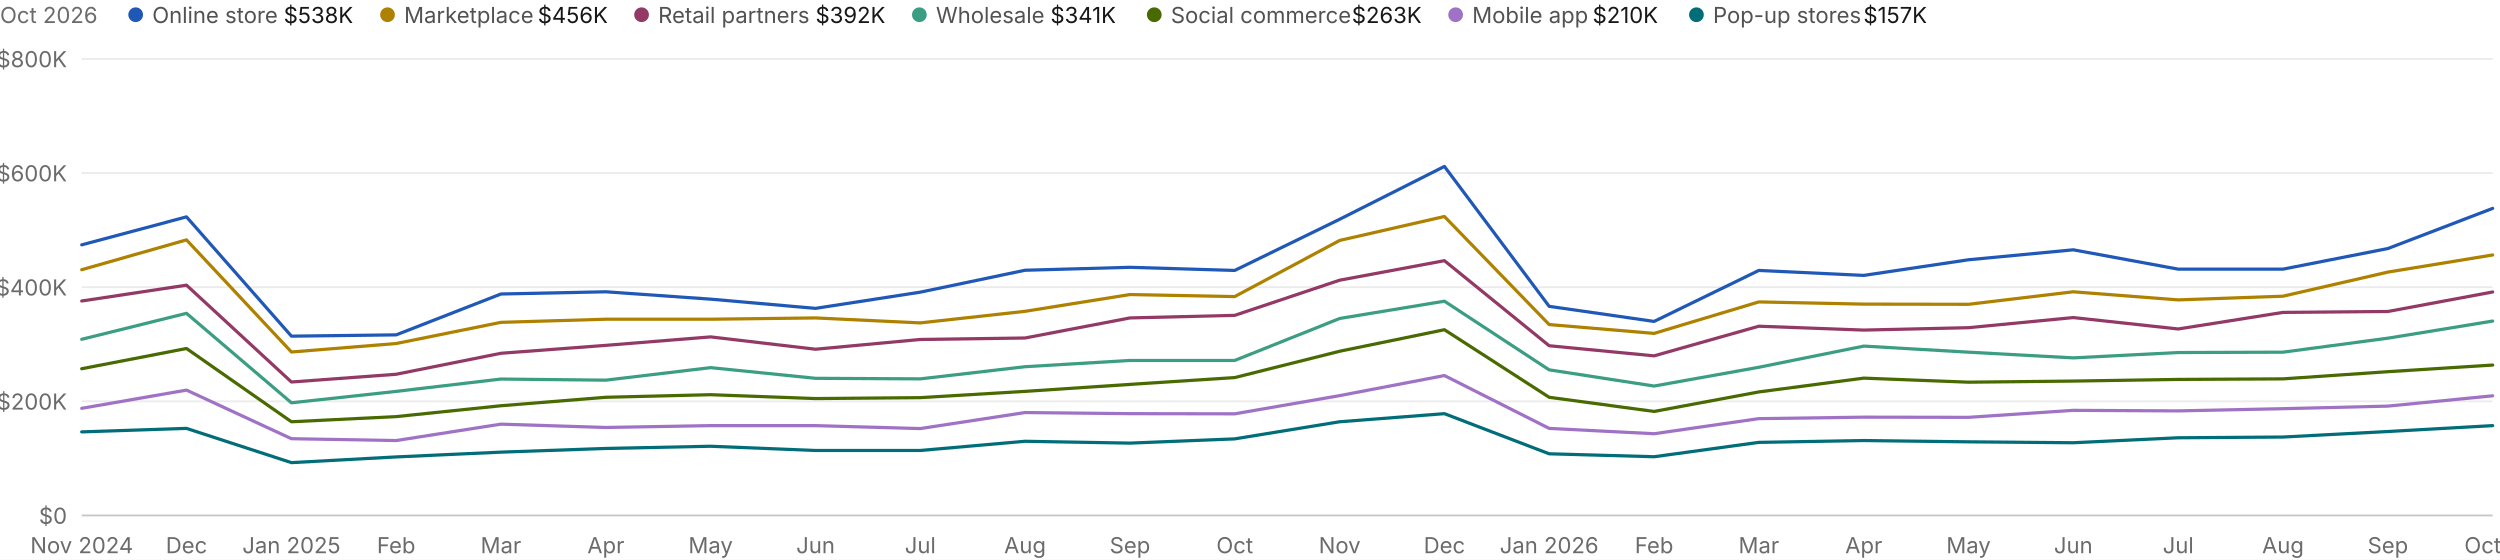
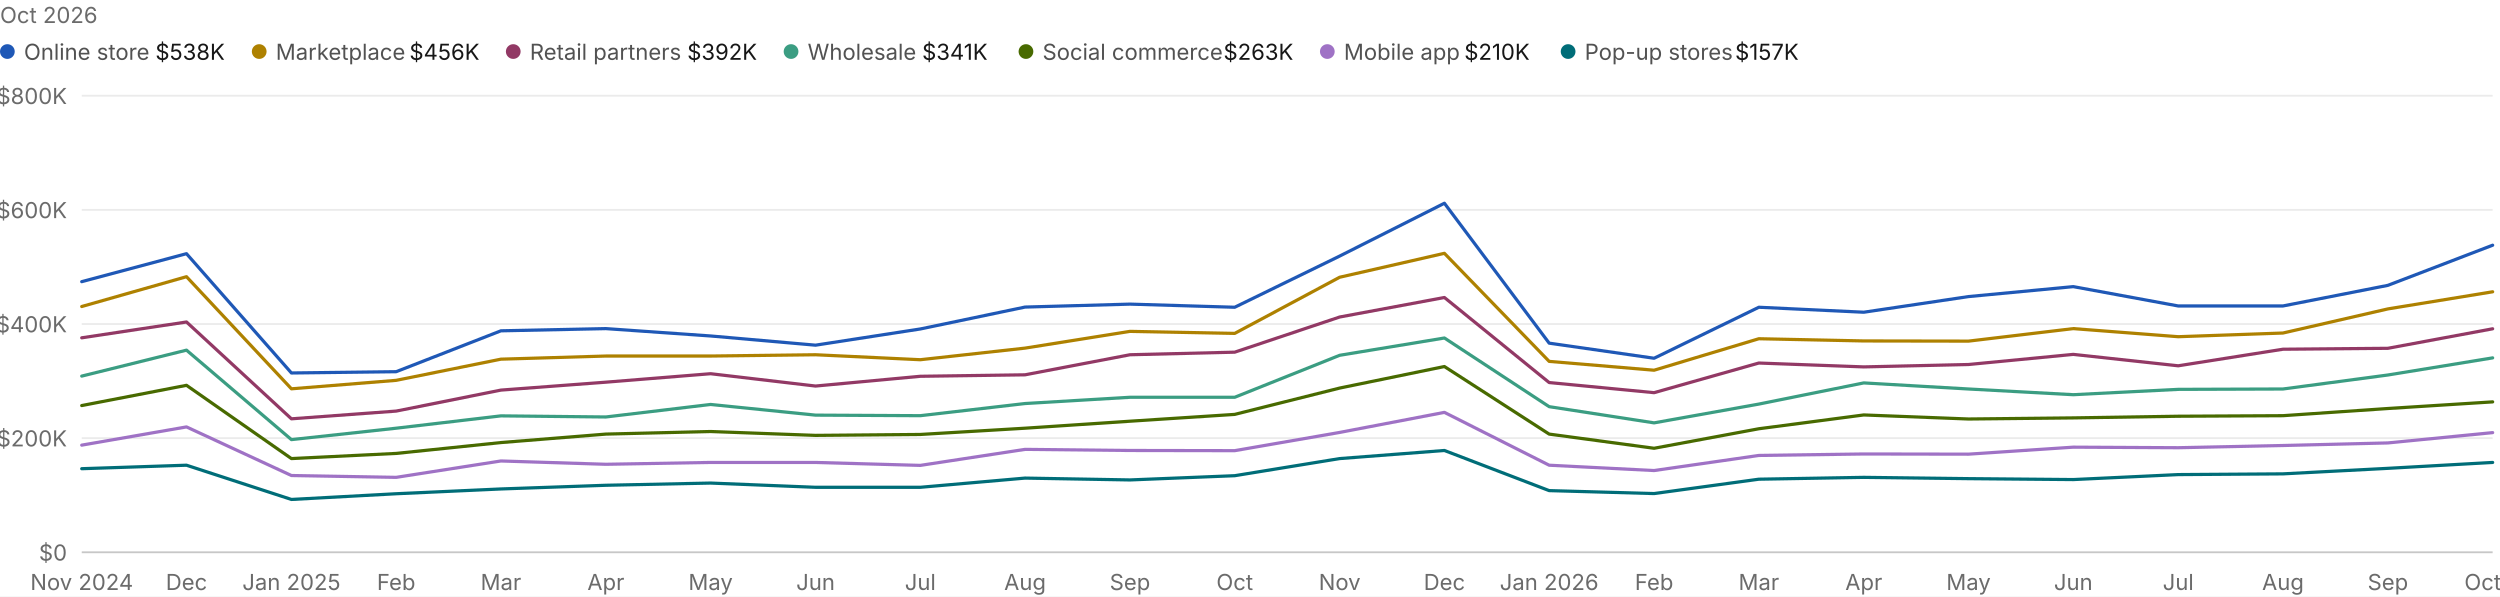
- <svg xmlns="http://www.w3.org/2000/svg" font-family="IBM Plex Sans, system-ui, -apple-system, &quot;Segoe UI&quot;, sans-serif" width="1358" height="304" viewBox="0 0 1358 304" role="img" aria-label="Revenue by channel" data-hm-kind="line" data-hm-x="44.4,1354,24" data-hm-y="0,800000,280,32" data-hm-plot="44.4,32,1354,280" data-hm-readout="1">
-   <rect width="1358" height="304" fill="#ffffff" />
+ <svg xmlns="http://www.w3.org/2000/svg" font-family="IBM Plex Sans, system-ui, -apple-system, &quot;Segoe UI&quot;, sans-serif" width="1358" height="324" viewBox="0 0 1358 324" role="img" aria-label="Revenue by channel" data-hm-kind="line" data-hm-x="44.4,1354,24" data-hm-y="0,800000,300,52" data-hm-plot="44.4,52,1354,300" data-hm-readout="1">
+   <rect width="1358" height="324" fill="#ffffff" />
  <g class="hm-readout">
    <text x="0" y="12.5" font-size="12" class="hm-rh" fill="#6b6b6b">Oct 2026</text>
-     <circle cx="73.7" cy="8" r="4" fill="#1f58b6" />
-     <text x="82.7" y="12.5" font-size="12" fill="#525252">Online store</text>
-     <text x="154.1" y="12.5" font-size="12" class="hm-rv hm-rv-0" fill="#171717">$538K</text>
-     <circle cx="210.5" cy="8" r="4" fill="#ae8100" />
-     <text x="219.5" y="12.5" font-size="12" fill="#525252">Marketplace</text>
-     <text x="292.1" y="12.5" font-size="12" class="hm-rv hm-rv-1" fill="#171717">$456K</text>
-     <circle cx="348.5" cy="8" r="4" fill="#923965" />
-     <text x="357.5" y="12.5" font-size="12" fill="#525252">Retail partners</text>
-     <text x="443" y="12.5" font-size="12" class="hm-rv hm-rv-2" fill="#171717">$392K</text>
-     <circle cx="499.4" cy="8" r="4" fill="#3b9d82" />
-     <text x="508.4" y="12.5" font-size="12" fill="#525252">Wholesale</text>
-     <text x="570.6" y="12.5" font-size="12" class="hm-rv hm-rv-3" fill="#171717">$341K</text>
-     <circle cx="627" cy="8" r="4" fill="#486a00" />
-     <text x="636" y="12.5" font-size="12" fill="#525252">Social commerce</text>
-     <text x="734.3" y="12.5" font-size="12" class="hm-rv hm-rv-4" fill="#171717">$263K</text>
-     <circle cx="790.7" cy="8" r="4" fill="#9f72c5" />
-     <text x="799.7" y="12.5" font-size="12" fill="#525252">Mobile app</text>
-     <text x="865.1" y="12.5" font-size="12" class="hm-rv hm-rv-5" fill="#171717">$210K</text>
-     <circle cx="921.5" cy="8" r="4" fill="#006d78" />
-     <text x="930.5" y="12.5" font-size="12" fill="#525252">Pop-up stores</text>
-     <text x="1012.2" y="12.5" font-size="12" class="hm-rv hm-rv-6" fill="#171717">$157K</text>
+     <circle cx="4" cy="28" r="4" fill="#1f58b6" />
+     <text x="13" y="32.5" font-size="12" fill="#525252">Online store</text>
+     <text x="84.4" y="32.5" font-size="12" class="hm-rv hm-rv-0" fill="#171717">$538K</text>
+     <circle cx="140.8" cy="28" r="4" fill="#ae8100" />
+     <text x="149.8" y="32.5" font-size="12" fill="#525252">Marketplace</text>
+     <text x="222.4" y="32.5" font-size="12" class="hm-rv hm-rv-1" fill="#171717">$456K</text>
+     <circle cx="278.8" cy="28" r="4" fill="#923965" />
+     <text x="287.8" y="32.5" font-size="12" fill="#525252">Retail partners</text>
+     <text x="373.3" y="32.5" font-size="12" class="hm-rv hm-rv-2" fill="#171717">$392K</text>
+     <circle cx="429.7" cy="28" r="4" fill="#3b9d82" />
+     <text x="438.7" y="32.5" font-size="12" fill="#525252">Wholesale</text>
+     <text x="500.9" y="32.5" font-size="12" class="hm-rv hm-rv-3" fill="#171717">$341K</text>
+     <circle cx="557.3" cy="28" r="4" fill="#486a00" />
+     <text x="566.3" y="32.5" font-size="12" fill="#525252">Social commerce</text>
+     <text x="664.6" y="32.5" font-size="12" class="hm-rv hm-rv-4" fill="#171717">$263K</text>
+     <circle cx="721" cy="28" r="4" fill="#9f72c5" />
+     <text x="730" y="32.5" font-size="12" fill="#525252">Mobile app</text>
+     <text x="795.4" y="32.5" font-size="12" class="hm-rv hm-rv-5" fill="#171717">$210K</text>
+     <circle cx="851.8" cy="28" r="4" fill="#006d78" />
+     <text x="860.8" y="32.5" font-size="12" fill="#525252">Pop-up stores</text>
+     <text x="942.5" y="32.5" font-size="12" class="hm-rv hm-rv-6" fill="#171717">$157K</text>
  </g>
-   <line x1="44.4" y1="280" x2="1354" y2="280" stroke="#c7c7c7" />
-   <text x="36.4" y="284.5" font-size="12" text-anchor="end" fill="#6b6b6b">$0</text>
-   <line x1="44.4" y1="218" x2="1354" y2="218" stroke="#ebebeb" />
-   <text x="36.4" y="222.5" font-size="12" text-anchor="end" fill="#6b6b6b">$200K</text>
-   <line x1="44.4" y1="156" x2="1354" y2="156" stroke="#ebebeb" />
-   <text x="36.4" y="160.5" font-size="12" text-anchor="end" fill="#6b6b6b">$400K</text>
-   <line x1="44.4" y1="94" x2="1354" y2="94" stroke="#ebebeb" />
-   <text x="36.4" y="98.5" font-size="12" text-anchor="end" fill="#6b6b6b">$600K</text>
-   <line x1="44.4" y1="32" x2="1354" y2="32" stroke="#ebebeb" />
-   <text x="36.4" y="36.5" font-size="12" text-anchor="end" fill="#6b6b6b">$800K</text>
-   <path d="M44.4,234.6L101.3,232.7L158.3,251.3L215.2,248.2L272.1,245.6L329.1,243.6L386,242.4L443,244.7L499.9,244.7L556.8,239.7L613.8,240.7L670.7,238.4L727.7,229.1L784.6,224.7L841.5,246.5L898.5,248.1L955.4,240.3L1012.4,239.3L1069.3,240L1126.2,240.5L1183.2,237.8L1240.1,237.4L1297.1,234.4L1354,231.2" fill="none" stroke="#006d78" stroke-width="1.75" stroke-linejoin="round" stroke-linecap="round" />
-   <path d="M44.4,221.8L101.3,211.9L158.3,238.3L215.2,239.3L272.1,230.4L329.1,232.2L386,231.2L443,231.2L499.9,232.8L556.8,224.1L613.8,224.7L670.7,224.8L727.7,214.9L784.6,204L841.5,232.7L898.5,235.6L955.4,227.4L1012.4,226.6L1069.3,226.7L1126.2,222.9L1183.2,223.2L1240.1,222L1297.1,220.6L1354,215" fill="none" stroke="#9f72c5" stroke-width="1.75" stroke-linejoin="round" stroke-linecap="round" />
-   <path d="M44.4,200.3L101.3,189.3L158.3,229.1L215.2,226.3L272.1,220.4L329.1,215.8L386,214.4L443,216.5L499.9,216L556.8,212.6L613.8,208.8L670.7,205.1L727.7,190.8L784.6,179.1L841.5,215.8L898.5,223.5L955.4,212.9L1012.4,205.4L1069.3,207.6L1126.2,207L1183.2,206.1L1240.1,205.8L1297.1,201.9L1354,198.3" fill="none" stroke="#486a00" stroke-width="1.75" stroke-linejoin="round" stroke-linecap="round" />
-   <path d="M44.4,184.3L101.3,170.2L158.3,218.8L215.2,212.6L272.1,205.9L329.1,206.5L386,199.7L443,205.5L499.9,205.8L556.8,199.2L613.8,195.8L670.7,195.8L727.7,173L784.6,163.6L841.5,200.9L898.5,209.7L955.4,199.5L1012.4,188L1069.3,191.3L1126.2,194.4L1183.2,191.5L1240.1,191.3L1297.1,183.7L1354,174.4" fill="none" stroke="#3b9d82" stroke-width="1.75" stroke-linejoin="round" stroke-linecap="round" />
-   <path d="M44.4,163.5L101.3,154.9L158.3,207.5L215.2,203.3L272.1,191.9L329.1,187.6L386,183L443,189.7L499.9,184.4L556.8,183.6L613.8,172.7L670.7,171.3L727.7,152.2L784.6,141.6L841.5,187.8L898.5,193.3L955.4,177.2L1012.4,179.3L1069.3,178L1126.2,172.5L1183.2,178.7L1240.1,169.7L1297.1,169.2L1354,158.6" fill="none" stroke="#923965" stroke-width="1.75" stroke-linejoin="round" stroke-linecap="round" />
-   <path d="M44.4,146.5L101.3,130.3L158.3,191.2L215.2,186.6L272.1,175.1L329.1,173.4L386,173.4L443,172.7L499.9,175.4L556.8,169.1L613.8,160L670.7,161.1L727.7,130.6L784.6,117.6L841.5,176.3L898.5,181.1L955.4,164L1012.4,165.2L1069.3,165.3L1126.2,158.5L1183.2,162.9L1240.1,160.9L1297.1,147.8L1354,138.5" fill="none" stroke="#ae8100" stroke-width="1.75" stroke-linejoin="round" stroke-linecap="round" />
-   <path d="M44.4,133L101.3,117.8L158.3,182.6L215.2,181.9L272.1,159.7L329.1,158.5L386,162.5L443,167.5L499.9,158.7L556.8,146.8L613.8,145.2L670.7,146.9L727.7,119.1L784.6,90.4L841.5,166.4L898.5,174.6L955.4,146.9L1012.4,149.6L1069.3,141.1L1126.2,135.7L1183.2,146.2L1240.1,146.2L1297.1,135L1354,113.2" fill="none" stroke="#1f58b6" stroke-width="1.75" stroke-linejoin="round" stroke-linecap="round" />
-   <text x="44.4" y="300.5" font-size="12" text-anchor="middle" fill="#6b6b6b">Nov 2024</text>
-   <text x="101.3" y="300.5" font-size="12" text-anchor="middle" fill="#6b6b6b">Dec</text>
-   <text x="158.3" y="300.5" font-size="12" text-anchor="middle" fill="#6b6b6b">Jan 2025</text>
-   <text x="215.2" y="300.5" font-size="12" text-anchor="middle" fill="#6b6b6b">Feb</text>
-   <text x="272.1" y="300.5" font-size="12" text-anchor="middle" fill="#6b6b6b">Mar</text>
-   <text x="329.1" y="300.5" font-size="12" text-anchor="middle" fill="#6b6b6b">Apr</text>
-   <text x="386" y="300.5" font-size="12" text-anchor="middle" fill="#6b6b6b">May</text>
-   <text x="443" y="300.5" font-size="12" text-anchor="middle" fill="#6b6b6b">Jun</text>
-   <text x="499.9" y="300.5" font-size="12" text-anchor="middle" fill="#6b6b6b">Jul</text>
-   <text x="556.8" y="300.5" font-size="12" text-anchor="middle" fill="#6b6b6b">Aug</text>
-   <text x="613.8" y="300.5" font-size="12" text-anchor="middle" fill="#6b6b6b">Sep</text>
-   <text x="670.7" y="300.5" font-size="12" text-anchor="middle" fill="#6b6b6b">Oct</text>
-   <text x="727.7" y="300.5" font-size="12" text-anchor="middle" fill="#6b6b6b">Nov</text>
-   <text x="784.6" y="300.5" font-size="12" text-anchor="middle" fill="#6b6b6b">Dec</text>
-   <text x="841.5" y="300.5" font-size="12" text-anchor="middle" fill="#6b6b6b">Jan 2026</text>
-   <text x="898.5" y="300.5" font-size="12" text-anchor="middle" fill="#6b6b6b">Feb</text>
-   <text x="955.4" y="300.5" font-size="12" text-anchor="middle" fill="#6b6b6b">Mar</text>
-   <text x="1012.4" y="300.5" font-size="12" text-anchor="middle" fill="#6b6b6b">Apr</text>
-   <text x="1069.3" y="300.5" font-size="12" text-anchor="middle" fill="#6b6b6b">May</text>
-   <text x="1126.2" y="300.5" font-size="12" text-anchor="middle" fill="#6b6b6b">Jun</text>
-   <text x="1183.2" y="300.5" font-size="12" text-anchor="middle" fill="#6b6b6b">Jul</text>
-   <text x="1240.1" y="300.5" font-size="12" text-anchor="middle" fill="#6b6b6b">Aug</text>
-   <text x="1297.1" y="300.5" font-size="12" text-anchor="middle" fill="#6b6b6b">Sep</text>
-   <text x="1348.6" y="300.5" font-size="12" text-anchor="middle" fill="#6b6b6b">Oct</text>
+   <line x1="44.4" y1="300" x2="1354" y2="300" stroke="#c7c7c7" />
+   <text x="36.4" y="304.5" font-size="12" text-anchor="end" fill="#6b6b6b">$0</text>
+   <line x1="44.4" y1="238" x2="1354" y2="238" stroke="#ebebeb" />
+   <text x="36.4" y="242.5" font-size="12" text-anchor="end" fill="#6b6b6b">$200K</text>
+   <line x1="44.4" y1="176" x2="1354" y2="176" stroke="#ebebeb" />
+   <text x="36.4" y="180.5" font-size="12" text-anchor="end" fill="#6b6b6b">$400K</text>
+   <line x1="44.4" y1="114" x2="1354" y2="114" stroke="#ebebeb" />
+   <text x="36.4" y="118.5" font-size="12" text-anchor="end" fill="#6b6b6b">$600K</text>
+   <line x1="44.4" y1="52" x2="1354" y2="52" stroke="#ebebeb" />
+   <text x="36.4" y="56.5" font-size="12" text-anchor="end" fill="#6b6b6b">$800K</text>
+   <path d="M44.4,254.6L101.3,252.7L158.3,271.3L215.2,268.2L272.1,265.6L329.1,263.6L386,262.4L443,264.7L499.9,264.7L556.8,259.7L613.8,260.7L670.7,258.4L727.7,249.1L784.6,244.7L841.5,266.5L898.5,268.1L955.4,260.3L1012.4,259.3L1069.3,260L1126.2,260.5L1183.2,257.8L1240.1,257.4L1297.1,254.4L1354,251.2" fill="none" stroke="#006d78" stroke-width="1.75" stroke-linejoin="round" stroke-linecap="round" />
+   <path d="M44.4,241.8L101.3,231.9L158.3,258.3L215.2,259.3L272.1,250.4L329.1,252.2L386,251.2L443,251.2L499.9,252.8L556.8,244.1L613.8,244.7L670.7,244.8L727.7,234.9L784.6,224L841.5,252.7L898.5,255.6L955.4,247.4L1012.4,246.6L1069.3,246.7L1126.2,242.9L1183.2,243.2L1240.1,242L1297.1,240.6L1354,235" fill="none" stroke="#9f72c5" stroke-width="1.75" stroke-linejoin="round" stroke-linecap="round" />
+   <path d="M44.4,220.3L101.3,209.3L158.3,249.1L215.2,246.3L272.1,240.4L329.1,235.8L386,234.4L443,236.5L499.9,236L556.8,232.6L613.8,228.8L670.7,225.1L727.7,210.8L784.6,199.1L841.5,235.8L898.5,243.5L955.4,232.9L1012.4,225.4L1069.3,227.6L1126.2,227L1183.2,226.1L1240.1,225.8L1297.1,221.9L1354,218.3" fill="none" stroke="#486a00" stroke-width="1.75" stroke-linejoin="round" stroke-linecap="round" />
+   <path d="M44.4,204.3L101.3,190.2L158.3,238.8L215.2,232.6L272.1,225.9L329.1,226.5L386,219.7L443,225.5L499.9,225.8L556.8,219.2L613.8,215.8L670.7,215.8L727.7,193L784.6,183.6L841.5,220.9L898.5,229.7L955.4,219.5L1012.4,208L1069.3,211.3L1126.2,214.4L1183.2,211.5L1240.1,211.3L1297.1,203.7L1354,194.4" fill="none" stroke="#3b9d82" stroke-width="1.75" stroke-linejoin="round" stroke-linecap="round" />
+   <path d="M44.4,183.5L101.3,174.9L158.3,227.5L215.2,223.3L272.1,211.9L329.1,207.6L386,203L443,209.7L499.9,204.4L556.8,203.6L613.8,192.7L670.7,191.3L727.7,172.2L784.6,161.6L841.5,207.8L898.5,213.3L955.4,197.2L1012.4,199.3L1069.3,198L1126.2,192.5L1183.2,198.7L1240.1,189.7L1297.1,189.2L1354,178.6" fill="none" stroke="#923965" stroke-width="1.75" stroke-linejoin="round" stroke-linecap="round" />
+   <path d="M44.4,166.5L101.3,150.3L158.3,211.2L215.2,206.6L272.1,195.1L329.1,193.4L386,193.4L443,192.7L499.9,195.4L556.8,189.1L613.8,180L670.7,181.1L727.7,150.6L784.6,137.6L841.5,196.3L898.5,201.1L955.4,184L1012.4,185.2L1069.3,185.3L1126.2,178.5L1183.2,182.9L1240.1,180.9L1297.1,167.8L1354,158.5" fill="none" stroke="#ae8100" stroke-width="1.75" stroke-linejoin="round" stroke-linecap="round" />
+   <path d="M44.4,153L101.3,137.8L158.3,202.6L215.2,201.9L272.1,179.7L329.1,178.5L386,182.5L443,187.5L499.9,178.7L556.8,166.8L613.8,165.2L670.7,166.9L727.7,139.1L784.6,110.4L841.5,186.4L898.5,194.6L955.4,166.9L1012.4,169.6L1069.3,161.1L1126.2,155.7L1183.2,166.2L1240.1,166.2L1297.1,155L1354,133.2" fill="none" stroke="#1f58b6" stroke-width="1.75" stroke-linejoin="round" stroke-linecap="round" />
+   <text x="44.4" y="320.5" font-size="12" text-anchor="middle" fill="#6b6b6b">Nov 2024</text>
+   <text x="101.3" y="320.5" font-size="12" text-anchor="middle" fill="#6b6b6b">Dec</text>
+   <text x="158.3" y="320.5" font-size="12" text-anchor="middle" fill="#6b6b6b">Jan 2025</text>
+   <text x="215.2" y="320.5" font-size="12" text-anchor="middle" fill="#6b6b6b">Feb</text>
+   <text x="272.1" y="320.5" font-size="12" text-anchor="middle" fill="#6b6b6b">Mar</text>
+   <text x="329.1" y="320.5" font-size="12" text-anchor="middle" fill="#6b6b6b">Apr</text>
+   <text x="386" y="320.5" font-size="12" text-anchor="middle" fill="#6b6b6b">May</text>
+   <text x="443" y="320.5" font-size="12" text-anchor="middle" fill="#6b6b6b">Jun</text>
+   <text x="499.9" y="320.5" font-size="12" text-anchor="middle" fill="#6b6b6b">Jul</text>
+   <text x="556.8" y="320.5" font-size="12" text-anchor="middle" fill="#6b6b6b">Aug</text>
+   <text x="613.8" y="320.5" font-size="12" text-anchor="middle" fill="#6b6b6b">Sep</text>
+   <text x="670.7" y="320.5" font-size="12" text-anchor="middle" fill="#6b6b6b">Oct</text>
+   <text x="727.7" y="320.5" font-size="12" text-anchor="middle" fill="#6b6b6b">Nov</text>
+   <text x="784.6" y="320.5" font-size="12" text-anchor="middle" fill="#6b6b6b">Dec</text>
+   <text x="841.5" y="320.5" font-size="12" text-anchor="middle" fill="#6b6b6b">Jan 2026</text>
+   <text x="898.5" y="320.5" font-size="12" text-anchor="middle" fill="#6b6b6b">Feb</text>
+   <text x="955.4" y="320.5" font-size="12" text-anchor="middle" fill="#6b6b6b">Mar</text>
+   <text x="1012.4" y="320.5" font-size="12" text-anchor="middle" fill="#6b6b6b">Apr</text>
+   <text x="1069.3" y="320.5" font-size="12" text-anchor="middle" fill="#6b6b6b">May</text>
+   <text x="1126.2" y="320.5" font-size="12" text-anchor="middle" fill="#6b6b6b">Jun</text>
+   <text x="1183.2" y="320.5" font-size="12" text-anchor="middle" fill="#6b6b6b">Jul</text>
+   <text x="1240.1" y="320.5" font-size="12" text-anchor="middle" fill="#6b6b6b">Aug</text>
+   <text x="1297.1" y="320.5" font-size="12" text-anchor="middle" fill="#6b6b6b">Sep</text>
+   <text x="1348.6" y="320.5" font-size="12" text-anchor="middle" fill="#6b6b6b">Oct</text>
</svg>
